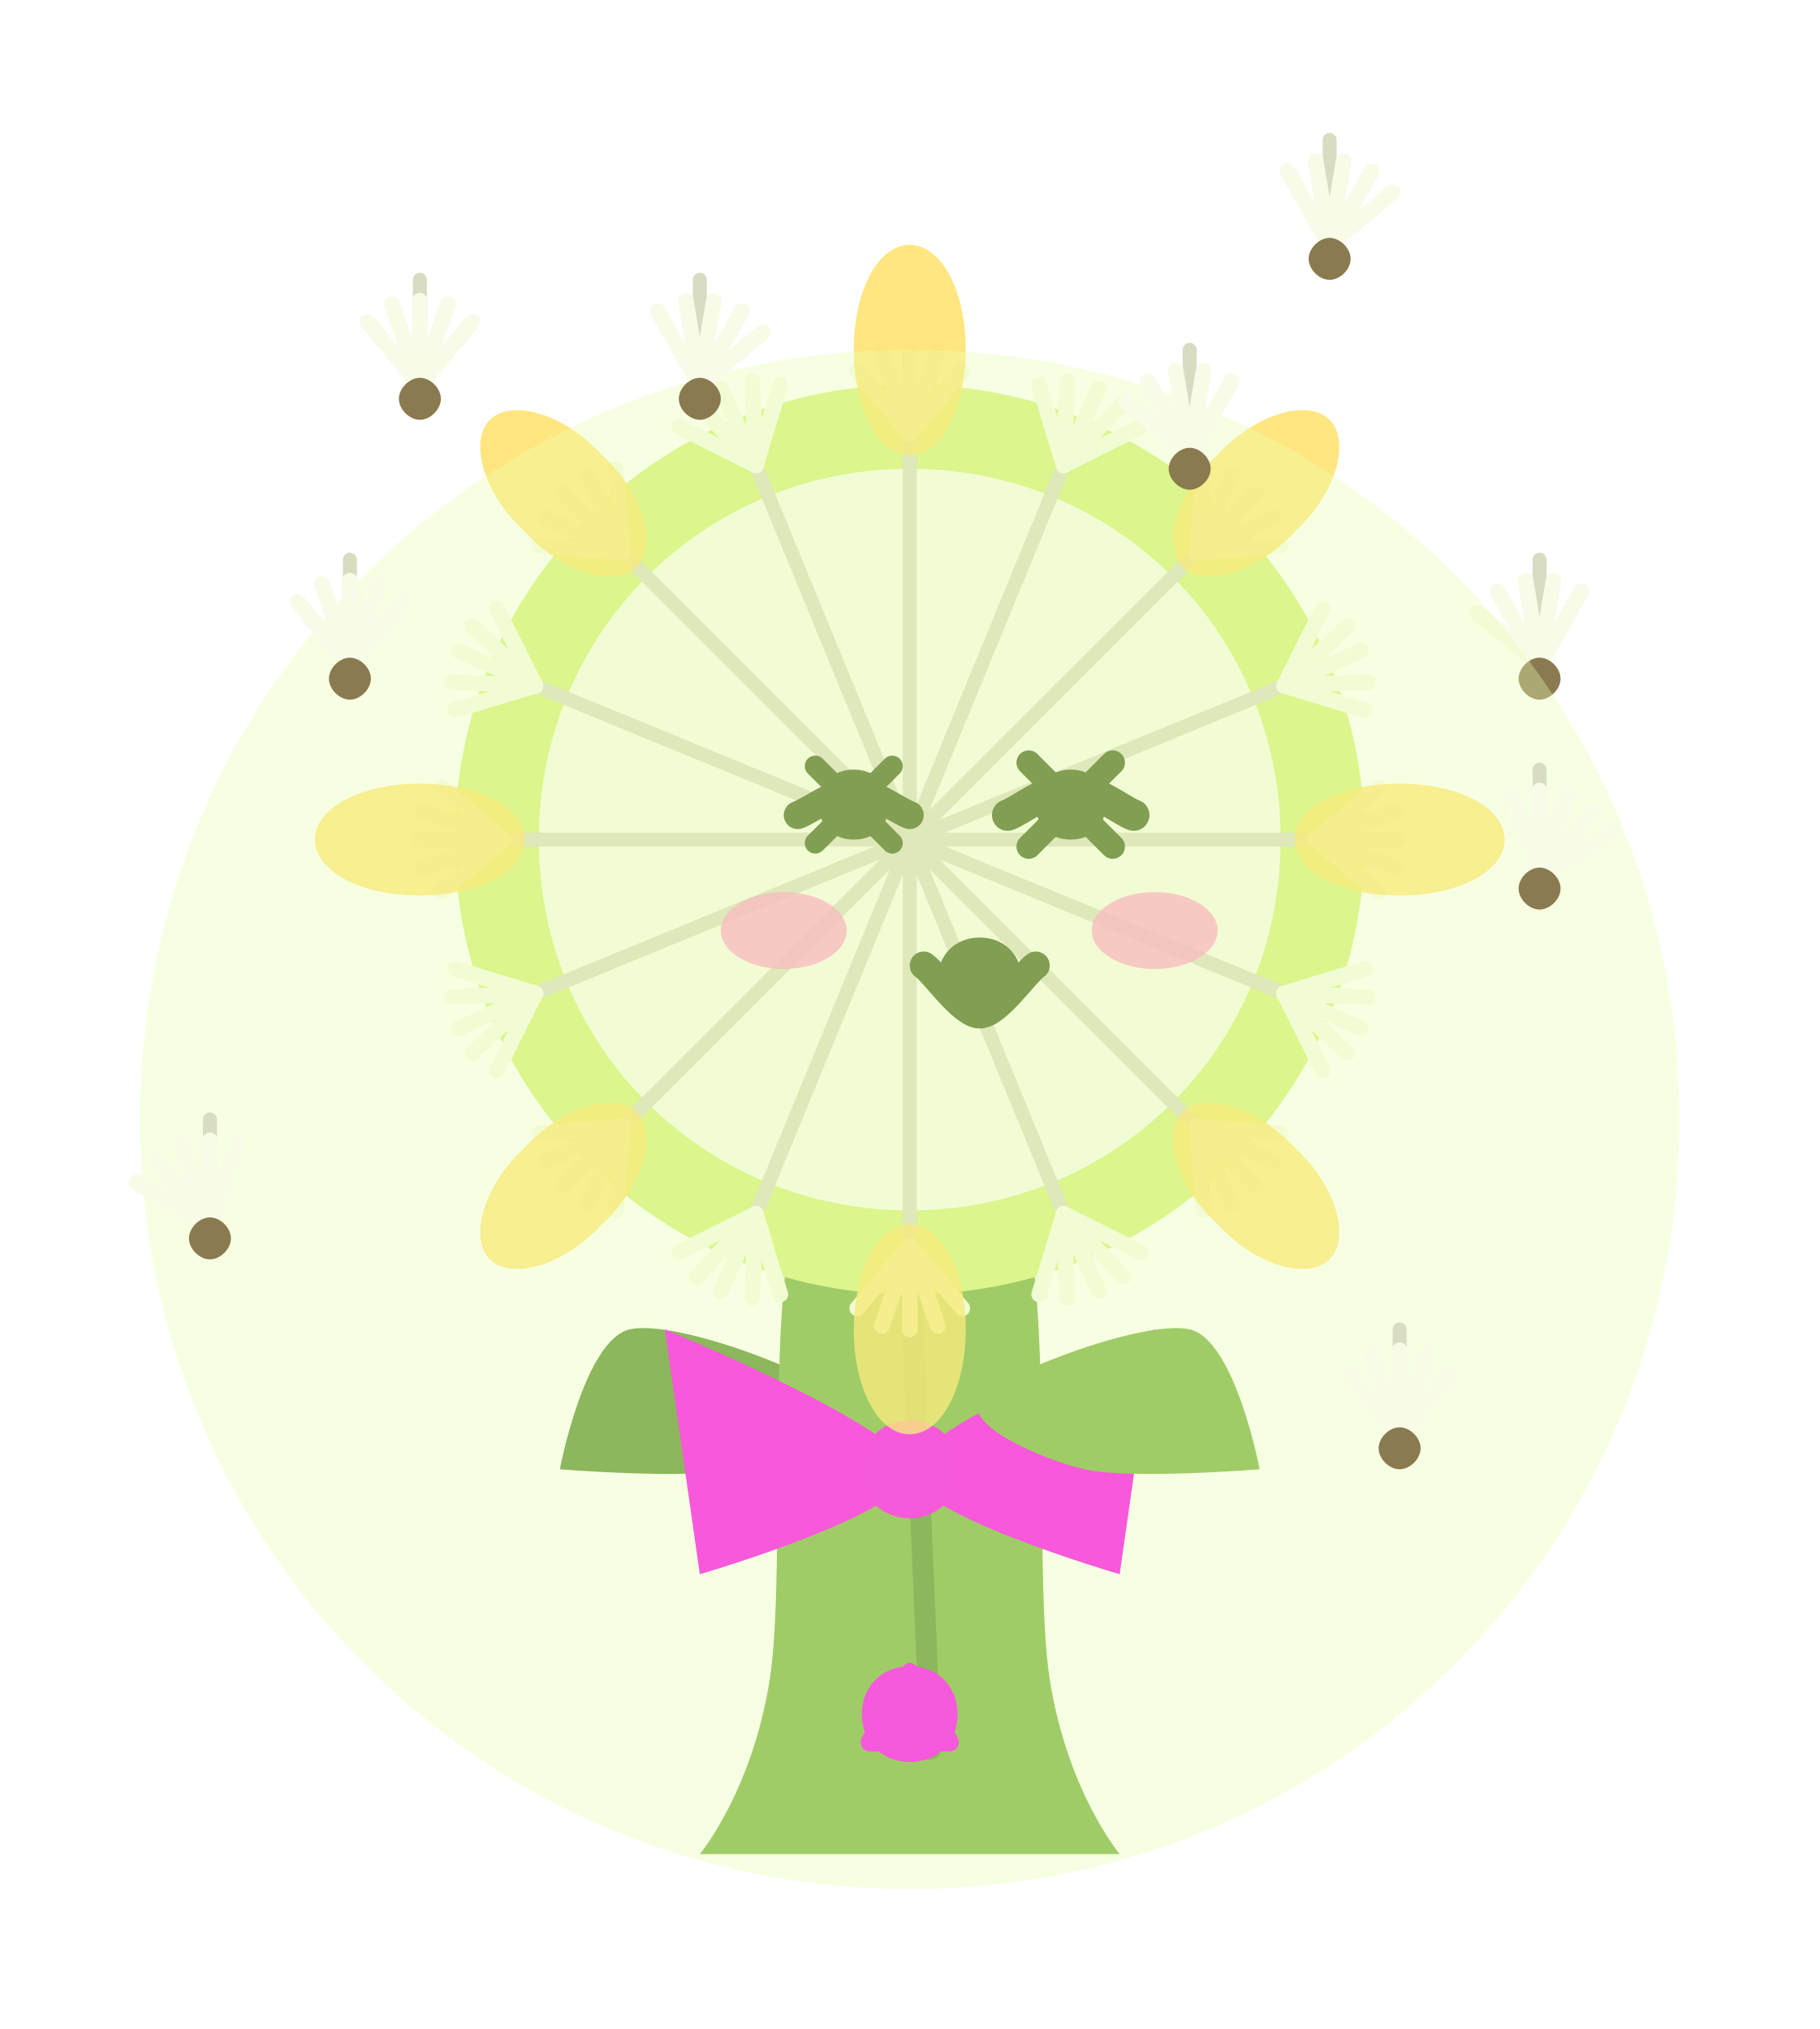
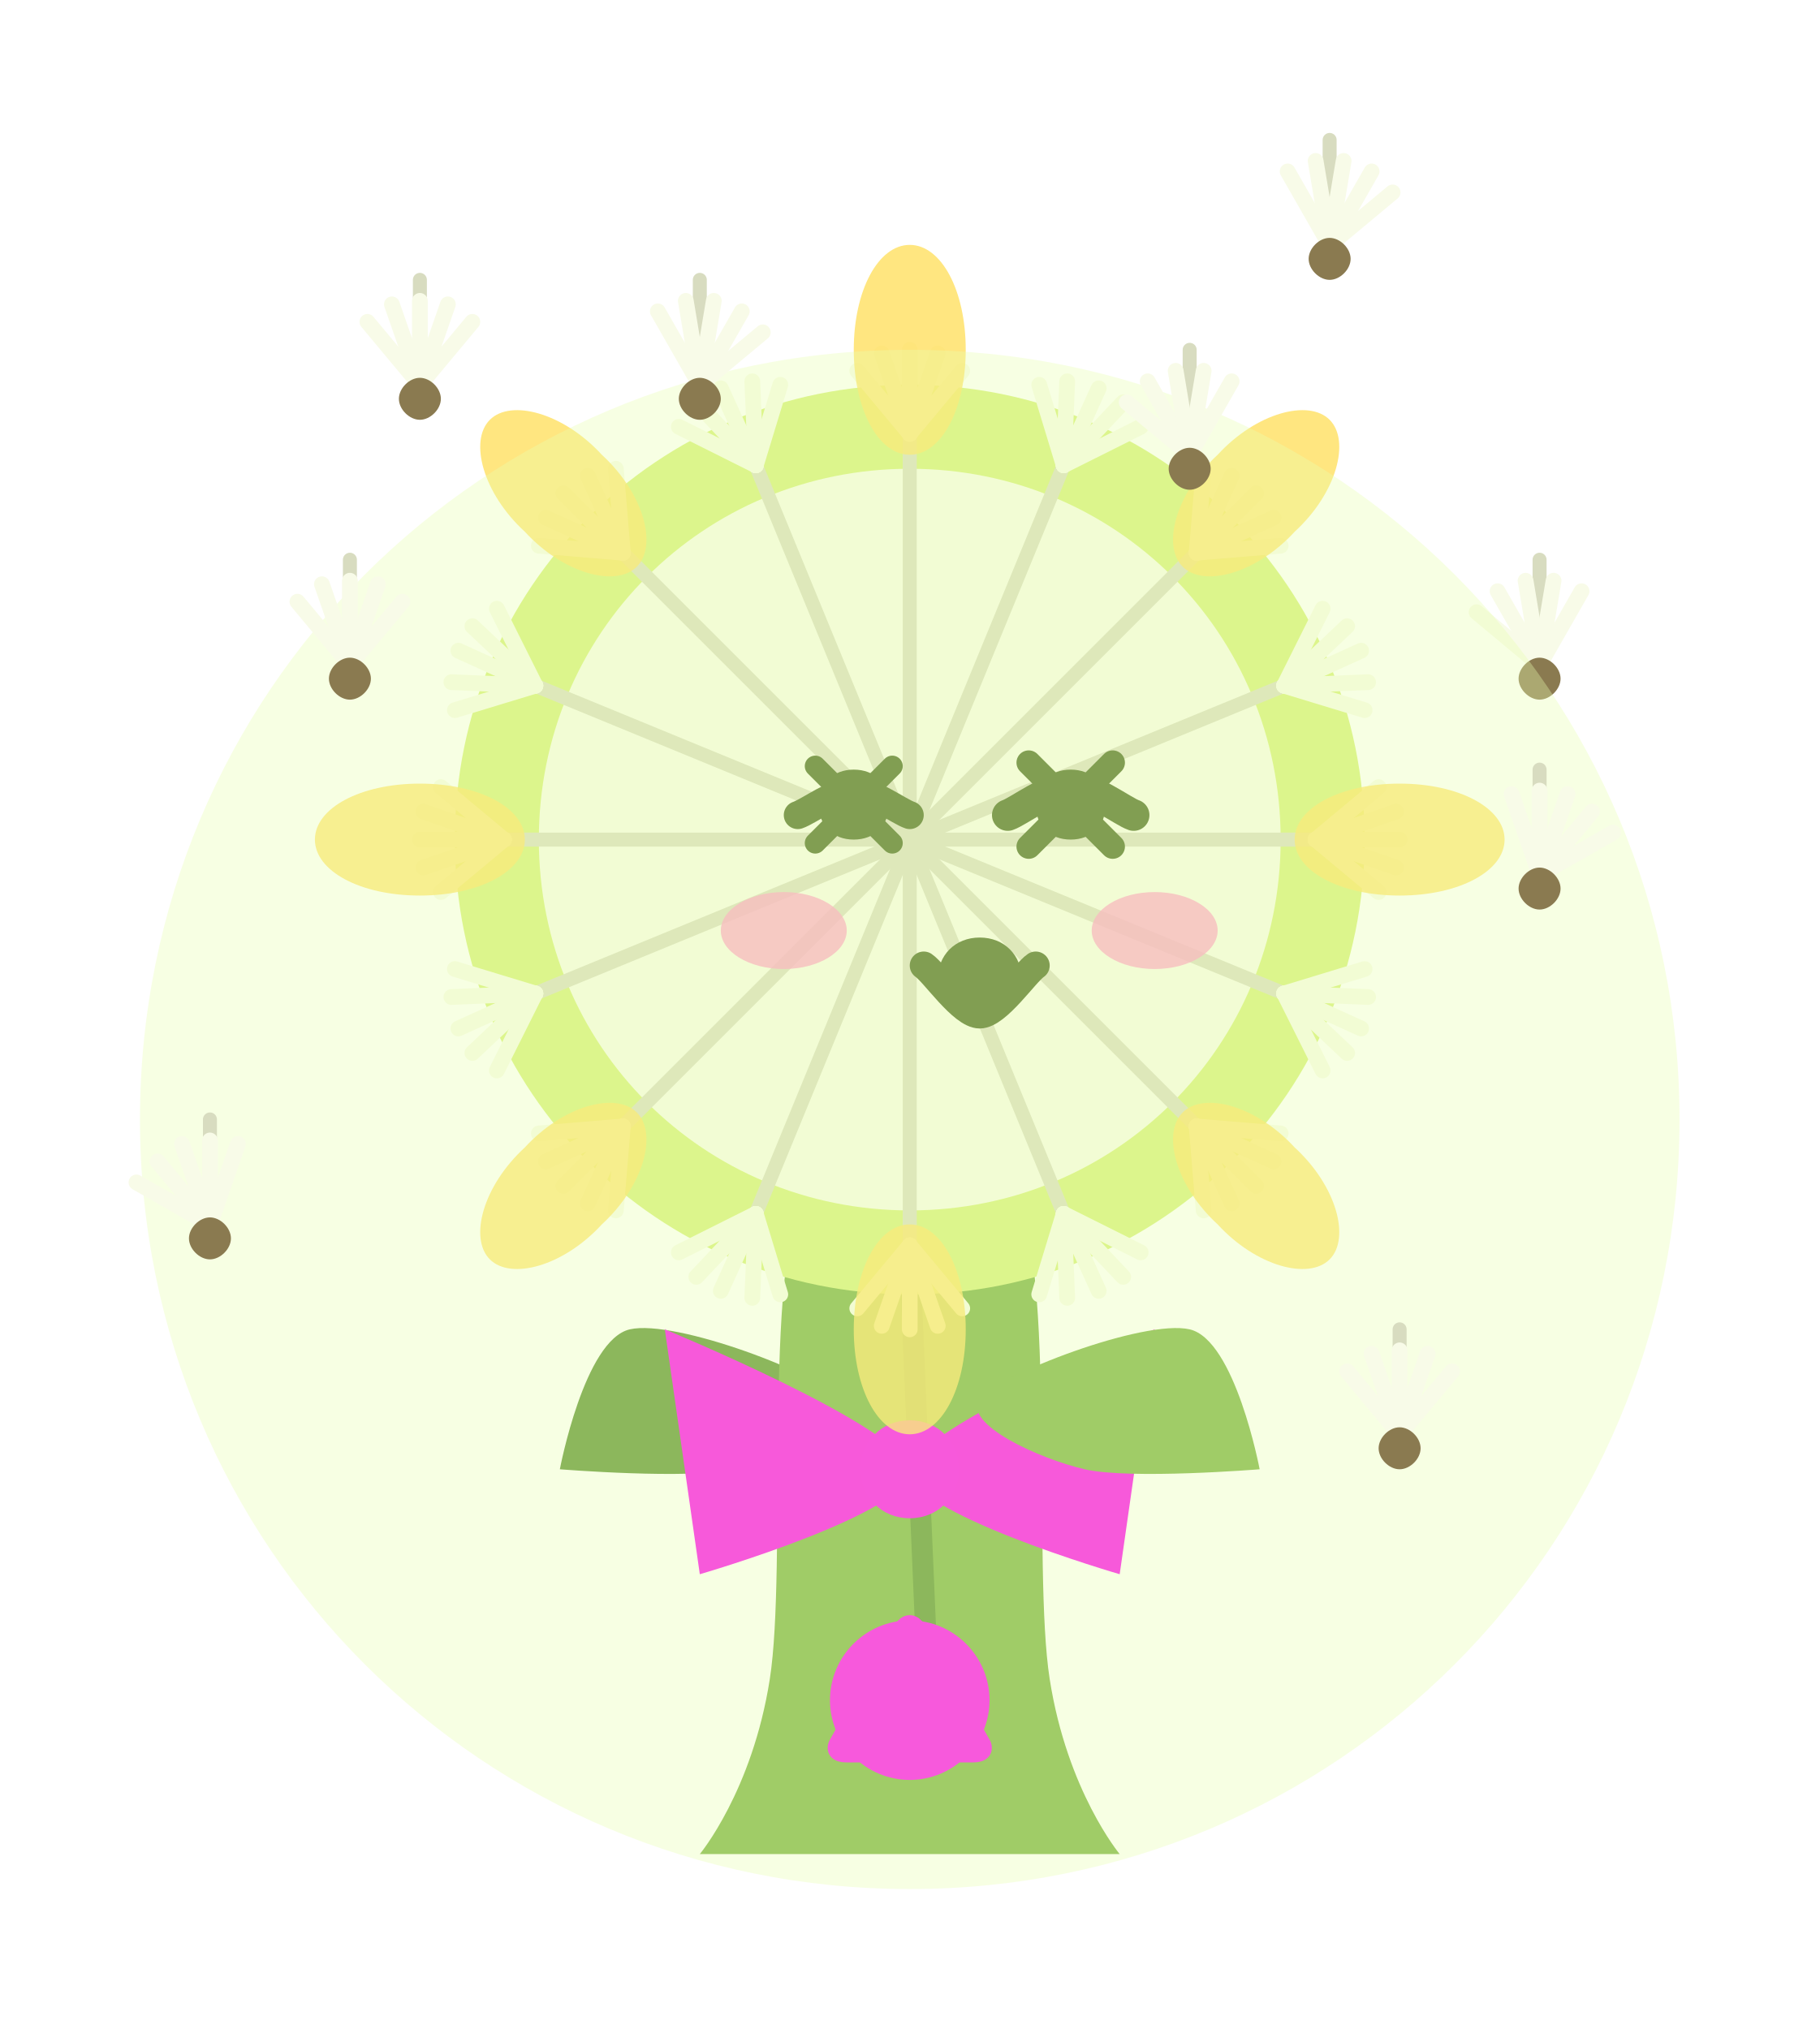
<svg xmlns="http://www.w3.org/2000/svg" viewBox="-26 -56 52 58" width="156" height="174" data-character="heal-spirit" data-mu="50" data-rig="hover">
  <defs />
  <g data-part="armB" data-bone="armB" data-z="8" data-zb="36" data-state="idle,walk,attack,hit,spawn,stun,sleep,charge,ability,spawnUnit,whole" data-bb="-10.8 -19.1 10.1 6.3">
    <path d="M-5 -14C-6.3 -13.7 -10 -14 -10 -14C-10 -14 -9.3 -17.7 -8 -18C-6.7 -18.3 -2.5 -16.7 -2 -16C-1.5 -15.3 -3.7 -14.3 -5 -14Z" fill="#5a9030" data-mat="cloth" data-bb="-10 -18.3 8.5 4.7" data-hi="0.3" />
  </g>
  <g data-part="stem" data-bone="body" data-z="16" data-zb="16" data-state="idle,walk,attack,hit,spawn,stun,sleep,charge,ability,spawnUnit,whole" data-bb="-6.8 -25.1 13.6 22.9">
    <path d="M-3 -22C-1.8 -24.3 1.8 -24.3 3 -22C4.2 -19.7 3.5 -11.2 4 -8C4.5 -4.8 6 -3 6 -3L-6 -3C-6 -3 -4.5 -4.8 -4 -8C-3.5 -11.2 -4.2 -19.7 -3 -22Z" fill="#7ab040" data-mat="cloth" data-bb="-6 -24.3 12 21.3" data-hi="0.4" />
    <g data-lod="1">
      <path d="M0 -20L0.6 -6" fill="none" stroke="#5a9030" stroke-width="0.6" stroke-linecap="round" stroke-linejoin="round" data-lod="1" />
    </g>
  </g>
  <g data-part="bow" data-bone="body" data-z="17" data-zb="17" data-team="1" data-state="idle,walk,attack,hit,spawn,stun,sleep,charge,ability,spawnUnit,whole" data-bb="-7.2 -18.2 14.4 7.4">
    <path d="M-6 -11L-7 -18C-7 -18 -0.2 -15.2 0 -14C0.2 -12.8 -6 -11 -6 -11Z" fill="#ff00f1" data-mat="cloth" data-bb="-7 -18 7.2 7" data-line="#ff00f4" data-lw="0.4" />
    <path d="M0 -14C0.2 -15.2 7 -18 7 -18L6 -11C6 -11 -0.2 -12.8 0 -14Z" fill="#ff00f1" data-mat="cloth" data-bb="-0.2 -18 7.2 7" data-line="#ff00f4" data-lw="0.4" />
    <path d="M1.4 -14C1.4 -13.2 0.8 -12.6 0 -12.6C-0.8 -12.6 -1.4 -13.2 -1.4 -14C-1.4 -14.8 -0.8 -15.4 0 -15.4C0.8 -15.4 1.4 -14.8 1.4 -14Z" fill="#ff00f3" data-mat="cloth" data-bb="-1.4 -15.4 2.8 2.8" data-line="#ff00f4" data-lw="0.3" />
  </g>
-   <g data-part="emblem.blue" data-bone="body" data-z="17.5" data-zb="17.5" data-lod="0" data-team="1" data-team-only="blue" data-state="idle,walk,attack,hit,spawn,stun,sleep,charge,ability,spawnUnit,whole" data-bb="-1.4 -8.4 2.7 2.7">
-     <path d="M1.2 -7C1.2 -6.3 0.7 -5.8 0 -5.8C-0.7 -5.8 -1.2 -6.3 -1.2 -7C-1.2 -7.7 -0.7 -8.2 0 -8.2C0.7 -8.2 1.2 -7.7 1.2 -7Z" fill="#ff00f5" stroke="#ff00f4" stroke-width="0.336" stroke-linejoin="round" />
-   </g>
-   <g data-part="emblem.red" data-bone="body" data-z="17.5" data-zb="17.5" data-lod="0" data-team="1" data-team-only="red" data-state="idle,walk,attack,hit,spawn,stun,sleep,charge,ability,spawnUnit,whole" data-bb="-1.5 -8.5 3 2.6">
-     <path d="M-0.1 -8.2Q0 -8.4 0.1 -8.2L1.2 -6.3Q1.3 -6.1 1.1 -6.1L-1.1 -6.1Q-1.3 -6.1 -1.2 -6.3Z" fill="#ff00f5" stroke="#ff00f4" stroke-width="0.336" stroke-linejoin="round" />
+   <g data-part="emblem.blue" data-bone="body" data-z="17.5" data-zb="17.5" data-lod="0" data-team="1" data-team-only="blue" data-state="idle,walk,attack,hit,spawn,stun,sleep,charge,ability,spawnUnit,whole" data-bb="-2.3 -9.7 4.6 4.6">
+     <path d="M2 -7.4C2 -6.3 1.1 -5.4 0 -5.4C-1.1 -5.4 -2 -6.3 -2 -7.4C-2 -8.5 -1.1 -9.4 0 -9.4C1.1 -9.4 2 -8.5 2 -7.4Z" fill="#ff00f5" stroke="#ff00f4" stroke-width="0.56" stroke-linejoin="round" />
+   </g>
+   <g data-part="emblem.red" data-bone="body" data-z="17.5" data-zb="17.5" data-lod="0" data-team="1" data-team-only="red" data-state="idle,walk,attack,hit,spawn,stun,sleep,charge,ability,spawnUnit,whole" data-bb="-2.5 -10 4.9 4.4">
+     <path d="M-0.2 -9.4Q0 -9.7 0.2 -9.4L2 -6.2Q2.2 -5.9 1.8 -5.9L-1.8 -5.9Q-2.2 -5.9 -2 -6.2Z" fill="#ff00f5" stroke="#ff00f4" stroke-width="0.56" stroke-linejoin="round" />
  </g>
  <g data-part="armF" data-bone="armF" data-z="28" data-zb="6" data-state="idle,walk,attack,hit,spawn,stun,sleep,charge,ability,spawnUnit,whole" data-bb="0.7 -19.1 10.1 6.3">
    <path d="M2 -16C2.5 -16.7 6.7 -18.3 8 -18C9.3 -17.7 10 -14 10 -14C10 -14 6.3 -13.7 5 -14C3.7 -14.3 1.5 -15.3 2 -16Z" fill="#7ab040" data-mat="cloth" data-bb="1.5 -18.3 8.5 4.7" data-hi="0.3" />
  </g>
  <g data-part="puff" data-bone="head" data-z="30" data-zb="30" data-sig="1" data-state="idle,walk,attack,hit,spawn,stun,sleep,charge,ability,spawnUnit,whole" data-bb="-14.2 -46.2 28.5 28.5">
    <path d="M13 -32C13 -24.8 7.2 -19 0 -19C-7.2 -19 -13 -24.8 -13 -32C-13 -39.2 -7.2 -45 0 -45C7.2 -45 13 -39.2 13 -32Z" fill="#d6f07a" data-mat="fur" data-bb="-13 -45 26 26" data-hi="0.5" />
    <path d="M10.6 -32C10.6 -26.1 5.9 -21.4 0 -21.4C-5.9 -21.4 -10.6 -26.1 -10.6 -32C-10.6 -37.9 -5.9 -42.6 0 -42.6C5.9 -42.6 10.6 -37.9 10.6 -32Z" fill="#f8fbe8" data-mat="fur" data-bb="-10.6 -42.6 21.2 21.2" data-hi="0.4" />
    <g data-lod="1">
      <path d="M0 -32L11.6 -32" fill="none" stroke="#d8dcc0" stroke-width="0.4" stroke-linecap="round" stroke-linejoin="round" />
      <path d="M11.6 -32L13.4 -33.5" fill="none" stroke="#f8fbe8" stroke-width="0.45" stroke-linecap="round" stroke-linejoin="round" />
      <path d="M11.6 -32L13.9 -32.8" fill="none" stroke="#f8fbe8" stroke-width="0.45" stroke-linecap="round" stroke-linejoin="round" />
      <path d="M11.6 -32L14 -32" fill="none" stroke="#f8fbe8" stroke-width="0.45" stroke-linecap="round" stroke-linejoin="round" />
      <path d="M11.6 -32L13.9 -31.2" fill="none" stroke="#f8fbe8" stroke-width="0.45" stroke-linecap="round" stroke-linejoin="round" />
      <path d="M11.6 -32L13.4 -30.5" fill="none" stroke="#f8fbe8" stroke-width="0.45" stroke-linecap="round" stroke-linejoin="round" />
      <path d="M0 -32L10.7 -27.6" fill="none" stroke="#d8dcc0" stroke-width="0.4" stroke-linecap="round" stroke-linejoin="round" />
      <path d="M10.7 -27.6L13 -28.3" fill="none" stroke="#f8fbe8" stroke-width="0.45" stroke-linecap="round" stroke-linejoin="round" />
      <path d="M10.7 -27.6L13.1 -27.5" fill="none" stroke="#f8fbe8" stroke-width="0.45" stroke-linecap="round" stroke-linejoin="round" />
      <path d="M10.7 -27.6L12.9 -26.6" fill="none" stroke="#f8fbe8" stroke-width="0.45" stroke-linecap="round" stroke-linejoin="round" />
      <path d="M10.7 -27.6L12.5 -25.9" fill="none" stroke="#f8fbe8" stroke-width="0.45" stroke-linecap="round" stroke-linejoin="round" />
      <path d="M10.7 -27.6L11.8 -25.4" fill="none" stroke="#f8fbe8" stroke-width="0.45" stroke-linecap="round" stroke-linejoin="round" />
      <path d="M0 -32L8.2 -23.8" fill="none" stroke="#d8dcc0" stroke-width="0.4" stroke-linecap="round" stroke-linejoin="round" />
      <path d="M8.2 -23.8L10.6 -23.6" fill="none" stroke="#f8fbe8" stroke-width="0.45" stroke-linecap="round" stroke-linejoin="round" />
      <path d="M8.2 -23.8L10.4 -22.8" fill="none" stroke="#f8fbe8" stroke-width="0.45" stroke-linecap="round" stroke-linejoin="round" />
      <path d="M8.2 -23.8L9.9 -22.1" fill="none" stroke="#f8fbe8" stroke-width="0.45" stroke-linecap="round" stroke-linejoin="round" />
      <path d="M8.2 -23.8L9.2 -21.6" fill="none" stroke="#f8fbe8" stroke-width="0.45" stroke-linecap="round" stroke-linejoin="round" />
      <path d="M8.2 -23.8L8.4 -21.4" fill="none" stroke="#f8fbe8" stroke-width="0.45" stroke-linecap="round" stroke-linejoin="round" />
      <path d="M0 -32L4.4 -21.3" fill="none" stroke="#d8dcc0" stroke-width="0.4" stroke-linecap="round" stroke-linejoin="round" />
      <path d="M4.4 -21.3L6.6 -20.2" fill="none" stroke="#f8fbe8" stroke-width="0.45" stroke-linecap="round" stroke-linejoin="round" />
      <path d="M4.4 -21.3L6.1 -19.5" fill="none" stroke="#f8fbe8" stroke-width="0.45" stroke-linecap="round" stroke-linejoin="round" />
      <path d="M4.4 -21.3L5.4 -19.1" fill="none" stroke="#f8fbe8" stroke-width="0.45" stroke-linecap="round" stroke-linejoin="round" />
      <path d="M4.4 -21.3L4.5 -18.9" fill="none" stroke="#f8fbe8" stroke-width="0.45" stroke-linecap="round" stroke-linejoin="round" />
      <path d="M4.4 -21.3L3.7 -19" fill="none" stroke="#f8fbe8" stroke-width="0.45" stroke-linecap="round" stroke-linejoin="round" />
      <path d="M0 -32L0 -20.4" fill="none" stroke="#d8dcc0" stroke-width="0.4" stroke-linecap="round" stroke-linejoin="round" />
      <path d="M0 -20.4L1.5 -18.6" fill="none" stroke="#f8fbe8" stroke-width="0.45" stroke-linecap="round" stroke-linejoin="round" />
      <path d="M0 -20.4L0.8 -18.1" fill="none" stroke="#f8fbe8" stroke-width="0.45" stroke-linecap="round" stroke-linejoin="round" />
      <path d="M0 -20.4L0 -18" fill="none" stroke="#f8fbe8" stroke-width="0.45" stroke-linecap="round" stroke-linejoin="round" />
      <path d="M0 -20.4L-0.8 -18.1" fill="none" stroke="#f8fbe8" stroke-width="0.45" stroke-linecap="round" stroke-linejoin="round" />
      <path d="M0 -20.4L-1.5 -18.6" fill="none" stroke="#f8fbe8" stroke-width="0.45" stroke-linecap="round" stroke-linejoin="round" />
      <path d="M0 -32L-4.4 -21.3" fill="none" stroke="#d8dcc0" stroke-width="0.4" stroke-linecap="round" stroke-linejoin="round" />
      <path d="M-4.4 -21.3L-3.7 -19" fill="none" stroke="#f8fbe8" stroke-width="0.45" stroke-linecap="round" stroke-linejoin="round" />
      <path d="M-4.4 -21.3L-4.5 -18.9" fill="none" stroke="#f8fbe8" stroke-width="0.45" stroke-linecap="round" stroke-linejoin="round" />
      <path d="M-4.4 -21.3L-5.4 -19.1" fill="none" stroke="#f8fbe8" stroke-width="0.45" stroke-linecap="round" stroke-linejoin="round" />
      <path d="M-4.4 -21.3L-6.1 -19.5" fill="none" stroke="#f8fbe8" stroke-width="0.45" stroke-linecap="round" stroke-linejoin="round" />
      <path d="M-4.4 -21.3L-6.6 -20.2" fill="none" stroke="#f8fbe8" stroke-width="0.45" stroke-linecap="round" stroke-linejoin="round" />
      <path d="M0 -32L-8.2 -23.8" fill="none" stroke="#d8dcc0" stroke-width="0.4" stroke-linecap="round" stroke-linejoin="round" />
      <path d="M-8.2 -23.8L-8.4 -21.4" fill="none" stroke="#f8fbe8" stroke-width="0.45" stroke-linecap="round" stroke-linejoin="round" />
      <path d="M-8.2 -23.8L-9.2 -21.6" fill="none" stroke="#f8fbe8" stroke-width="0.45" stroke-linecap="round" stroke-linejoin="round" />
      <path d="M-8.2 -23.8L-9.9 -22.1" fill="none" stroke="#f8fbe8" stroke-width="0.45" stroke-linecap="round" stroke-linejoin="round" />
      <path d="M-8.2 -23.8L-10.4 -22.8" fill="none" stroke="#f8fbe8" stroke-width="0.45" stroke-linecap="round" stroke-linejoin="round" />
      <path d="M-8.2 -23.8L-10.6 -23.6" fill="none" stroke="#f8fbe8" stroke-width="0.45" stroke-linecap="round" stroke-linejoin="round" />
      <path d="M0 -32L-10.7 -27.6" fill="none" stroke="#d8dcc0" stroke-width="0.4" stroke-linecap="round" stroke-linejoin="round" />
      <path d="M-10.7 -27.6L-11.8 -25.4" fill="none" stroke="#f8fbe8" stroke-width="0.45" stroke-linecap="round" stroke-linejoin="round" />
      <path d="M-10.7 -27.6L-12.5 -25.9" fill="none" stroke="#f8fbe8" stroke-width="0.45" stroke-linecap="round" stroke-linejoin="round" />
      <path d="M-10.7 -27.6L-12.9 -26.6" fill="none" stroke="#f8fbe8" stroke-width="0.45" stroke-linecap="round" stroke-linejoin="round" />
      <path d="M-10.7 -27.6L-13.1 -27.5" fill="none" stroke="#f8fbe8" stroke-width="0.45" stroke-linecap="round" stroke-linejoin="round" />
      <path d="M-10.7 -27.6L-13 -28.3" fill="none" stroke="#f8fbe8" stroke-width="0.45" stroke-linecap="round" stroke-linejoin="round" />
      <path d="M0 -32L-11.6 -32" fill="none" stroke="#d8dcc0" stroke-width="0.4" stroke-linecap="round" stroke-linejoin="round" />
      <path d="M-11.6 -32L-13.4 -30.5" fill="none" stroke="#f8fbe8" stroke-width="0.45" stroke-linecap="round" stroke-linejoin="round" />
      <path d="M-11.6 -32L-13.9 -31.2" fill="none" stroke="#f8fbe8" stroke-width="0.45" stroke-linecap="round" stroke-linejoin="round" />
      <path d="M-11.6 -32L-14 -32" fill="none" stroke="#f8fbe8" stroke-width="0.45" stroke-linecap="round" stroke-linejoin="round" />
      <path d="M-11.6 -32L-13.9 -32.8" fill="none" stroke="#f8fbe8" stroke-width="0.45" stroke-linecap="round" stroke-linejoin="round" />
      <path d="M-11.6 -32L-13.4 -33.5" fill="none" stroke="#f8fbe8" stroke-width="0.45" stroke-linecap="round" stroke-linejoin="round" />
      <path d="M0 -32L-10.7 -36.4" fill="none" stroke="#d8dcc0" stroke-width="0.4" stroke-linecap="round" stroke-linejoin="round" />
      <path d="M-10.7 -36.4L-13 -35.7" fill="none" stroke="#f8fbe8" stroke-width="0.45" stroke-linecap="round" stroke-linejoin="round" />
      <path d="M-10.7 -36.4L-13.1 -36.5" fill="none" stroke="#f8fbe8" stroke-width="0.45" stroke-linecap="round" stroke-linejoin="round" />
      <path d="M-10.7 -36.4L-12.9 -37.4" fill="none" stroke="#f8fbe8" stroke-width="0.45" stroke-linecap="round" stroke-linejoin="round" />
      <path d="M-10.7 -36.4L-12.5 -38.1" fill="none" stroke="#f8fbe8" stroke-width="0.45" stroke-linecap="round" stroke-linejoin="round" />
      <path d="M-10.7 -36.4L-11.8 -38.6" fill="none" stroke="#f8fbe8" stroke-width="0.45" stroke-linecap="round" stroke-linejoin="round" />
      <path d="M0 -32L-8.2 -40.2" fill="none" stroke="#d8dcc0" stroke-width="0.4" stroke-linecap="round" stroke-linejoin="round" />
      <path d="M-8.2 -40.2L-10.6 -40.4" fill="none" stroke="#f8fbe8" stroke-width="0.45" stroke-linecap="round" stroke-linejoin="round" />
      <path d="M-8.2 -40.2L-10.4 -41.2" fill="none" stroke="#f8fbe8" stroke-width="0.45" stroke-linecap="round" stroke-linejoin="round" />
      <path d="M-8.2 -40.2L-9.9 -41.9" fill="none" stroke="#f8fbe8" stroke-width="0.45" stroke-linecap="round" stroke-linejoin="round" />
      <path d="M-8.2 -40.2L-9.2 -42.4" fill="none" stroke="#f8fbe8" stroke-width="0.45" stroke-linecap="round" stroke-linejoin="round" />
      <path d="M-8.2 -40.2L-8.4 -42.6" fill="none" stroke="#f8fbe8" stroke-width="0.45" stroke-linecap="round" stroke-linejoin="round" />
      <path d="M0 -32L-4.4 -42.7" fill="none" stroke="#d8dcc0" stroke-width="0.4" stroke-linecap="round" stroke-linejoin="round" />
      <path d="M-4.4 -42.7L-6.6 -43.8" fill="none" stroke="#f8fbe8" stroke-width="0.45" stroke-linecap="round" stroke-linejoin="round" />
      <path d="M-4.4 -42.7L-6.1 -44.5" fill="none" stroke="#f8fbe8" stroke-width="0.45" stroke-linecap="round" stroke-linejoin="round" />
      <path d="M-4.4 -42.7L-5.4 -44.9" fill="none" stroke="#f8fbe8" stroke-width="0.45" stroke-linecap="round" stroke-linejoin="round" />
      <path d="M-4.4 -42.7L-4.5 -45.1" fill="none" stroke="#f8fbe8" stroke-width="0.45" stroke-linecap="round" stroke-linejoin="round" />
      <path d="M-4.4 -42.7L-3.7 -45" fill="none" stroke="#f8fbe8" stroke-width="0.45" stroke-linecap="round" stroke-linejoin="round" />
      <path d="M0 -32L0 -43.6" fill="none" stroke="#d8dcc0" stroke-width="0.4" stroke-linecap="round" stroke-linejoin="round" />
      <path d="M0 -43.6L-1.5 -45.4" fill="none" stroke="#f8fbe8" stroke-width="0.45" stroke-linecap="round" stroke-linejoin="round" />
      <path d="M0 -43.6L-0.8 -45.9" fill="none" stroke="#f8fbe8" stroke-width="0.45" stroke-linecap="round" stroke-linejoin="round" />
      <path d="M0 -43.6L0 -46" fill="none" stroke="#f8fbe8" stroke-width="0.45" stroke-linecap="round" stroke-linejoin="round" />
      <path d="M0 -43.6L0.8 -45.9" fill="none" stroke="#f8fbe8" stroke-width="0.45" stroke-linecap="round" stroke-linejoin="round" />
      <path d="M0 -43.6L1.5 -45.4" fill="none" stroke="#f8fbe8" stroke-width="0.45" stroke-linecap="round" stroke-linejoin="round" />
      <path d="M0 -32L4.4 -42.7" fill="none" stroke="#d8dcc0" stroke-width="0.4" stroke-linecap="round" stroke-linejoin="round" />
      <path d="M4.4 -42.7L3.7 -45" fill="none" stroke="#f8fbe8" stroke-width="0.45" stroke-linecap="round" stroke-linejoin="round" />
      <path d="M4.4 -42.7L4.5 -45.1" fill="none" stroke="#f8fbe8" stroke-width="0.45" stroke-linecap="round" stroke-linejoin="round" />
      <path d="M4.4 -42.7L5.4 -44.9" fill="none" stroke="#f8fbe8" stroke-width="0.45" stroke-linecap="round" stroke-linejoin="round" />
      <path d="M4.4 -42.7L6.1 -44.5" fill="none" stroke="#f8fbe8" stroke-width="0.45" stroke-linecap="round" stroke-linejoin="round" />
      <path d="M4.4 -42.7L6.6 -43.8" fill="none" stroke="#f8fbe8" stroke-width="0.45" stroke-linecap="round" stroke-linejoin="round" />
      <path d="M0 -32L8.2 -40.2" fill="none" stroke="#d8dcc0" stroke-width="0.4" stroke-linecap="round" stroke-linejoin="round" />
      <path d="M8.2 -40.2L8.4 -42.6" fill="none" stroke="#f8fbe8" stroke-width="0.45" stroke-linecap="round" stroke-linejoin="round" />
      <path d="M8.2 -40.2L9.2 -42.4" fill="none" stroke="#f8fbe8" stroke-width="0.45" stroke-linecap="round" stroke-linejoin="round" />
      <path d="M8.2 -40.2L9.9 -41.9" fill="none" stroke="#f8fbe8" stroke-width="0.45" stroke-linecap="round" stroke-linejoin="round" />
      <path d="M8.2 -40.2L10.4 -41.2" fill="none" stroke="#f8fbe8" stroke-width="0.45" stroke-linecap="round" stroke-linejoin="round" />
      <path d="M8.2 -40.2L10.6 -40.4" fill="none" stroke="#f8fbe8" stroke-width="0.45" stroke-linecap="round" stroke-linejoin="round" />
      <path d="M0 -32L10.7 -36.4" fill="none" stroke="#d8dcc0" stroke-width="0.4" stroke-linecap="round" stroke-linejoin="round" />
      <path d="M10.7 -36.4L11.8 -38.6" fill="none" stroke="#f8fbe8" stroke-width="0.45" stroke-linecap="round" stroke-linejoin="round" />
      <path d="M10.7 -36.4L12.5 -38.1" fill="none" stroke="#f8fbe8" stroke-width="0.45" stroke-linecap="round" stroke-linejoin="round" />
      <path d="M10.7 -36.4L12.9 -37.4" fill="none" stroke="#f8fbe8" stroke-width="0.45" stroke-linecap="round" stroke-linejoin="round" />
      <path d="M10.7 -36.4L13.1 -36.5" fill="none" stroke="#f8fbe8" stroke-width="0.45" stroke-linecap="round" stroke-linejoin="round" />
      <path d="M10.7 -36.4L13 -35.7" fill="none" stroke="#f8fbe8" stroke-width="0.45" stroke-linecap="round" stroke-linejoin="round" />
    </g>
  </g>
  <g data-part="face.idle" data-bone="head" data-z="31" data-view="front" data-expr="idle,sleep,attack,ability" data-state="idle,walk,attack,hit,spawn,stun,sleep,charge,ability,spawnUnit,whole" data-bb="-5.4 -33.9 14.2 7.3">
    <path d="M2.8 -32.7C3.1 -32.8 4 -33.5 4.6 -33.5C5.2 -33.5 6.1 -32.8 6.4 -32.7" fill="none" stroke="#4a6a20" stroke-width="0.9" stroke-linecap="round" stroke-linejoin="round" />
    <path d="M-3.2 -32.7C-2.9 -32.8 -2.1 -33.4 -1.6 -33.4C-1.1 -33.4 -0.3 -32.8 0 -32.7" fill="none" stroke="#4a6a20" stroke-width="0.8" stroke-linecap="round" stroke-linejoin="round" />
    <path d="M8.8 -29.4C8.8 -28.8 8 -28.3 7 -28.3C6 -28.3 5.2 -28.8 5.2 -29.4C5.2 -30 6 -30.5 7 -30.5C8 -30.5 8.8 -30 8.8 -29.4Z" fill="#ff9ac8" opacity="0.8" />
    <path d="M-1.8 -29.4C-1.8 -28.8 -2.6 -28.3 -3.6 -28.3C-4.6 -28.3 -5.4 -28.8 -5.4 -29.4C-5.4 -30 -4.6 -30.5 -3.6 -30.5C-2.6 -30.5 -1.8 -30 -1.8 -29.4Z" fill="#ff9ac8" opacity="0.8" />
    <path d="M0.4 -28.4C0.7 -28.2 1.5 -27 2 -27C2.5 -27 3.3 -28.2 3.6 -28.4" fill="none" stroke="#4a6a20" stroke-width="0.8" stroke-linecap="round" stroke-linejoin="round" />
  </g>
  <g data-part="face.hurt" data-bone="head" data-z="31" data-view="front" data-expr="hurt,stun" data-state="idle,walk,attack,hit,spawn,stun,sleep,charge,ability,spawnUnit,whole" data-bb="-2.6 -34 8.2 7.2">
    <path d="M5.6 -33C5.6 -32.4 5.2 -32 4.6 -32C4 -32 3.6 -32.4 3.6 -33C3.6 -33.6 4 -34 4.6 -34C5.2 -34 5.6 -33.6 5.6 -33Z" fill="#4a6a20" />
    <path d="M-0.6 -33C-0.6 -32.4 -1 -32 -1.6 -32C-2.2 -32 -2.6 -32.4 -2.6 -33C-2.6 -33.6 -2.2 -34 -1.6 -34C-1 -34 -0.6 -33.6 -0.6 -33Z" fill="#4a6a20" />
    <path d="M3.2 -28C3.2 -27.3 2.7 -26.8 2 -26.8C1.3 -26.8 0.8 -27.3 0.8 -28C0.8 -28.7 1.3 -29.2 2 -29.2C2.7 -29.2 3.2 -28.7 3.2 -28Z" fill="#4a6a20" />
  </g>
  <g data-part="face.death" data-bone="head" data-z="31" data-view="front" data-expr="death" data-state="idle,walk,attack,hit,spawn,stun,sleep,charge,ability,spawnUnit,whole" data-bb="-3 -34.6 9.1 3.1">
    <path d="M3.4 -34.2L5.8 -31.8" fill="none" stroke="#4a6a20" stroke-width="0.7" stroke-linecap="round" stroke-linejoin="round" />
    <path d="M5.8 -34.2L3.4 -31.8" fill="none" stroke="#4a6a20" stroke-width="0.7" stroke-linecap="round" stroke-linejoin="round" />
    <path d="M-2.7 -34.1L-0.5 -31.9" fill="none" stroke="#4a6a20" stroke-width="0.6" stroke-linecap="round" stroke-linejoin="round" />
    <path d="M-0.5 -34.1L-2.7 -31.9" fill="none" stroke="#4a6a20" stroke-width="0.6" stroke-linecap="round" stroke-linejoin="round" />
  </g>
  <g data-part="bloom" data-bone="head" data-z="32" data-glow="1" data-state="bloom" data-bb="-17 -49 34 34">
    <path d="M17 -32C17 -31.1 15.7 -30.4 14 -30.4C12.3 -30.4 11 -31.1 11 -32C11 -32.9 12.3 -33.6 14 -33.6C15.7 -33.6 17 -32.9 17 -32Z" fill="#ffe060" opacity="0.8" />
    <path d="M12 -20C11.4 -19.4 9.9 -19.8 8.8 -21C7.6 -22.1 7.2 -23.6 7.8 -24.2C8.4 -24.8 9.9 -24.4 11 -23.2C12.2 -22.1 12.6 -20.6 12 -20Z" fill="#ffe060" opacity="0.8" />
    <path d="M0 -15C-0.9 -15 -1.6 -16.3 -1.6 -18C-1.6 -19.7 -0.9 -21 0 -21C0.9 -21 1.6 -19.7 1.6 -18C1.6 -16.3 0.9 -15 0 -15Z" fill="#ffe060" opacity="0.8" />
    <path d="M-12 -20C-12.6 -20.6 -12.2 -22.1 -11 -23.2C-9.9 -24.4 -8.4 -24.8 -7.8 -24.2C-7.2 -23.6 -7.6 -22.1 -8.8 -21C-9.9 -19.8 -11.4 -19.4 -12 -20Z" fill="#ffe060" opacity="0.8" />
    <path d="M-17 -32C-17 -32.9 -15.7 -33.6 -14 -33.6C-12.3 -33.6 -11 -32.9 -11 -32C-11 -31.1 -12.3 -30.4 -14 -30.4C-15.7 -30.4 -17 -31.1 -17 -32Z" fill="#ffe060" opacity="0.8" />
    <path d="M-12 -44C-11.4 -44.6 -9.9 -44.2 -8.8 -43C-7.6 -41.9 -7.2 -40.4 -7.8 -39.8C-8.4 -39.2 -9.9 -39.6 -11 -40.8C-12.2 -41.9 -12.6 -43.4 -12 -44Z" fill="#ffe060" opacity="0.8" />
    <path d="M0 -49C0.9 -49 1.6 -47.7 1.6 -46C1.6 -44.3 0.9 -43 0 -43C-0.9 -43 -1.6 -44.3 -1.6 -46C-1.6 -47.7 -0.9 -49 0 -49Z" fill="#ffe060" opacity="0.8" />
    <path d="M12 -44C12.6 -43.4 12.2 -41.9 11 -40.8C9.9 -39.6 8.4 -39.2 7.8 -39.8C7.2 -40.4 7.6 -41.9 8.8 -43C9.9 -44.2 11.4 -44.6 12 -44Z" fill="#ffe060" opacity="0.8" />
  </g>
  <g data-part="drift" data-bone="root" data-z="50" data-zb="50" data-lod="1" data-state="idle,walk,drift" data-bb="-15.8 -52.2 35.2 16.2">
    <path d="M-14 -48L-14 -45" fill="none" stroke="#d8dcc0" stroke-width="0.4" stroke-linecap="round" stroke-linejoin="round" />
    <path d="M-14 -45L-14 -45" fill="none" stroke="#d8dcc0" stroke-width="0.4" stroke-linecap="round" stroke-linejoin="round" />
    <path d="M-14 -45L-15.5 -46.8" fill="none" stroke="#f8fbe8" stroke-width="0.45" stroke-linecap="round" stroke-linejoin="round" />
    <path d="M-14 -45L-14.8 -47.3" fill="none" stroke="#f8fbe8" stroke-width="0.45" stroke-linecap="round" stroke-linejoin="round" />
    <path d="M-14 -45L-14 -47.4" fill="none" stroke="#f8fbe8" stroke-width="0.45" stroke-linecap="round" stroke-linejoin="round" />
    <path d="M-14 -45L-13.2 -47.3" fill="none" stroke="#f8fbe8" stroke-width="0.45" stroke-linecap="round" stroke-linejoin="round" />
    <path d="M-14 -45L-12.5 -46.8" fill="none" stroke="#f8fbe8" stroke-width="0.45" stroke-linecap="round" stroke-linejoin="round" />
    <path d="M-13.4 -44.6C-13.4 -44.3 -13.7 -44 -14 -44C-14.3 -44 -14.6 -44.3 -14.6 -44.6C-14.6 -44.9 -14.3 -45.2 -14 -45.2C-13.7 -45.2 -13.4 -44.9 -13.4 -44.6Z" fill="#8a7a50" />
    <path d="M12 -52L12 -49" fill="none" stroke="#d8dcc0" stroke-width="0.4" stroke-linecap="round" stroke-linejoin="round" />
    <path d="M12 -49L12 -49" fill="none" stroke="#d8dcc0" stroke-width="0.4" stroke-linecap="round" stroke-linejoin="round" />
    <path d="M12 -49L10.8 -51.1" fill="none" stroke="#f8fbe8" stroke-width="0.45" stroke-linecap="round" stroke-linejoin="round" />
    <path d="M12 -49L11.6 -51.4" fill="none" stroke="#f8fbe8" stroke-width="0.45" stroke-linecap="round" stroke-linejoin="round" />
    <path d="M12 -49L12.4 -51.4" fill="none" stroke="#f8fbe8" stroke-width="0.45" stroke-linecap="round" stroke-linejoin="round" />
    <path d="M12 -49L13.2 -51.1" fill="none" stroke="#f8fbe8" stroke-width="0.45" stroke-linecap="round" stroke-linejoin="round" />
    <path d="M12 -49L13.8 -50.5" fill="none" stroke="#f8fbe8" stroke-width="0.45" stroke-linecap="round" stroke-linejoin="round" />
    <path d="M12.6 -48.6C12.6 -48.3 12.3 -48 12 -48C11.7 -48 11.4 -48.3 11.4 -48.6C11.4 -48.9 11.7 -49.2 12 -49.2C12.3 -49.2 12.6 -48.9 12.6 -48.6Z" fill="#8a7a50" />
    <path d="M18 -40L18 -37" fill="none" stroke="#d8dcc0" stroke-width="0.4" stroke-linecap="round" stroke-linejoin="round" />
    <path d="M18 -37L18 -37" fill="none" stroke="#d8dcc0" stroke-width="0.4" stroke-linecap="round" stroke-linejoin="round" />
    <path d="M18 -37L16.2 -38.5" fill="none" stroke="#f8fbe8" stroke-width="0.45" stroke-linecap="round" stroke-linejoin="round" />
    <path d="M18 -37L16.8 -39.1" fill="none" stroke="#f8fbe8" stroke-width="0.45" stroke-linecap="round" stroke-linejoin="round" />
    <path d="M18 -37L17.6 -39.4" fill="none" stroke="#f8fbe8" stroke-width="0.45" stroke-linecap="round" stroke-linejoin="round" />
    <path d="M18 -37L18.4 -39.4" fill="none" stroke="#f8fbe8" stroke-width="0.45" stroke-linecap="round" stroke-linejoin="round" />
    <path d="M18 -37L19.2 -39.1" fill="none" stroke="#f8fbe8" stroke-width="0.45" stroke-linecap="round" stroke-linejoin="round" />
    <path d="M18.6 -36.6C18.6 -36.3 18.3 -36 18 -36C17.7 -36 17.4 -36.3 17.4 -36.6C17.4 -36.9 17.7 -37.2 18 -37.2C18.3 -37.2 18.6 -36.9 18.6 -36.6Z" fill="#8a7a50" />
  </g>
  <g data-part="cloud" data-bone="root" data-z="52" data-zb="52" data-glow="1" data-state="muzzle,cloud" data-bb="-22.3 -48.2 44.3 46.2">
    <path d="M22 -24C22 -11.8 12.2 -2 0 -2C-12.2 -2 -22 -11.8 -22 -24C-22 -36.2 -12.2 -46 0 -46C12.2 -46 22 -36.2 22 -24Z" fill="#e8ffb0" opacity="0.35" />
    <path d="M-16 -40L-16 -37" fill="none" stroke="#d8dcc0" stroke-width="0.4" stroke-linecap="round" stroke-linejoin="round" />
    <path d="M-16 -37L-16 -37" fill="none" stroke="#d8dcc0" stroke-width="0.4" stroke-linecap="round" stroke-linejoin="round" />
    <path d="M-16 -37L-17.5 -38.8" fill="none" stroke="#f8fbe8" stroke-width="0.45" stroke-linecap="round" stroke-linejoin="round" />
    <path d="M-16 -37L-16.8 -39.3" fill="none" stroke="#f8fbe8" stroke-width="0.45" stroke-linecap="round" stroke-linejoin="round" />
    <path d="M-16 -37L-16 -39.4" fill="none" stroke="#f8fbe8" stroke-width="0.45" stroke-linecap="round" stroke-linejoin="round" />
    <path d="M-16 -37L-15.2 -39.3" fill="none" stroke="#f8fbe8" stroke-width="0.45" stroke-linecap="round" stroke-linejoin="round" />
    <path d="M-16 -37L-14.5 -38.8" fill="none" stroke="#f8fbe8" stroke-width="0.45" stroke-linecap="round" stroke-linejoin="round" />
    <path d="M-15.4 -36.6C-15.4 -36.3 -15.7 -36 -16 -36C-16.3 -36 -16.6 -36.3 -16.6 -36.6C-16.6 -36.9 -16.3 -37.2 -16 -37.2C-15.7 -37.2 -15.4 -36.9 -15.4 -36.6Z" fill="#8a7a50" />
    <path d="M-6 -48L-6 -45" fill="none" stroke="#d8dcc0" stroke-width="0.4" stroke-linecap="round" stroke-linejoin="round" />
    <path d="M-6 -45L-6 -45" fill="none" stroke="#d8dcc0" stroke-width="0.4" stroke-linecap="round" stroke-linejoin="round" />
    <path d="M-6 -45L-7.2 -47.1" fill="none" stroke="#f8fbe8" stroke-width="0.45" stroke-linecap="round" stroke-linejoin="round" />
    <path d="M-6 -45L-6.4 -47.4" fill="none" stroke="#f8fbe8" stroke-width="0.45" stroke-linecap="round" stroke-linejoin="round" />
    <path d="M-6 -45L-5.6 -47.4" fill="none" stroke="#f8fbe8" stroke-width="0.45" stroke-linecap="round" stroke-linejoin="round" />
    <path d="M-6 -45L-4.8 -47.1" fill="none" stroke="#f8fbe8" stroke-width="0.45" stroke-linecap="round" stroke-linejoin="round" />
    <path d="M-6 -45L-4.2 -46.5" fill="none" stroke="#f8fbe8" stroke-width="0.45" stroke-linecap="round" stroke-linejoin="round" />
    <path d="M-5.4 -44.6C-5.4 -44.3 -5.7 -44 -6 -44C-6.3 -44 -6.6 -44.3 -6.6 -44.6C-6.6 -44.9 -6.3 -45.2 -6 -45.2C-5.7 -45.2 -5.4 -44.9 -5.4 -44.6Z" fill="#8a7a50" />
    <path d="M8 -46L8 -43" fill="none" stroke="#d8dcc0" stroke-width="0.4" stroke-linecap="round" stroke-linejoin="round" />
    <path d="M8 -43L8 -43" fill="none" stroke="#d8dcc0" stroke-width="0.4" stroke-linecap="round" stroke-linejoin="round" />
    <path d="M8 -43L6.2 -44.5" fill="none" stroke="#f8fbe8" stroke-width="0.45" stroke-linecap="round" stroke-linejoin="round" />
    <path d="M8 -43L6.8 -45.1" fill="none" stroke="#f8fbe8" stroke-width="0.45" stroke-linecap="round" stroke-linejoin="round" />
    <path d="M8 -43L7.6 -45.4" fill="none" stroke="#f8fbe8" stroke-width="0.45" stroke-linecap="round" stroke-linejoin="round" />
    <path d="M8 -43L8.4 -45.4" fill="none" stroke="#f8fbe8" stroke-width="0.45" stroke-linecap="round" stroke-linejoin="round" />
    <path d="M8 -43L9.2 -45.1" fill="none" stroke="#f8fbe8" stroke-width="0.45" stroke-linecap="round" stroke-linejoin="round" />
    <path d="M8.6 -42.6C8.6 -42.3 8.3 -42 8 -42C7.7 -42 7.4 -42.3 7.4 -42.6C7.4 -42.9 7.7 -43.2 8 -43.2C8.3 -43.2 8.6 -42.9 8.6 -42.6Z" fill="#8a7a50" />
    <path d="M18 -34L18 -31" fill="none" stroke="#d8dcc0" stroke-width="0.4" stroke-linecap="round" stroke-linejoin="round" />
    <path d="M18 -31L18 -31" fill="none" stroke="#d8dcc0" stroke-width="0.4" stroke-linecap="round" stroke-linejoin="round" />
    <path d="M18 -31L17.2 -33.3" fill="none" stroke="#f8fbe8" stroke-width="0.45" stroke-linecap="round" stroke-linejoin="round" />
    <path d="M18 -31L18 -33.4" fill="none" stroke="#f8fbe8" stroke-width="0.45" stroke-linecap="round" stroke-linejoin="round" />
    <path d="M18 -31L18.8 -33.3" fill="none" stroke="#f8fbe8" stroke-width="0.45" stroke-linecap="round" stroke-linejoin="round" />
    <path d="M18 -31L19.5 -32.8" fill="none" stroke="#f8fbe8" stroke-width="0.45" stroke-linecap="round" stroke-linejoin="round" />
    <path d="M18 -31L20.1 -32.2" fill="none" stroke="#f8fbe8" stroke-width="0.45" stroke-linecap="round" stroke-linejoin="round" />
    <path d="M18.6 -30.6C18.6 -30.3 18.3 -30 18 -30C17.7 -30 17.4 -30.3 17.4 -30.6C17.4 -30.9 17.7 -31.2 18 -31.2C18.3 -31.2 18.6 -30.9 18.6 -30.6Z" fill="#8a7a50" />
    <path d="M-20 -24L-20 -21" fill="none" stroke="#d8dcc0" stroke-width="0.4" stroke-linecap="round" stroke-linejoin="round" />
    <path d="M-20 -21L-20 -21" fill="none" stroke="#d8dcc0" stroke-width="0.4" stroke-linecap="round" stroke-linejoin="round" />
    <path d="M-20 -21L-22.1 -22.2" fill="none" stroke="#f8fbe8" stroke-width="0.45" stroke-linecap="round" stroke-linejoin="round" />
    <path d="M-20 -21L-21.5 -22.8" fill="none" stroke="#f8fbe8" stroke-width="0.45" stroke-linecap="round" stroke-linejoin="round" />
    <path d="M-20 -21L-20.8 -23.3" fill="none" stroke="#f8fbe8" stroke-width="0.45" stroke-linecap="round" stroke-linejoin="round" />
    <path d="M-20 -21L-20 -23.4" fill="none" stroke="#f8fbe8" stroke-width="0.45" stroke-linecap="round" stroke-linejoin="round" />
    <path d="M-20 -21L-19.2 -23.3" fill="none" stroke="#f8fbe8" stroke-width="0.45" stroke-linecap="round" stroke-linejoin="round" />
    <path d="M-19.4 -20.6C-19.4 -20.3 -19.7 -20 -20 -20C-20.3 -20 -20.6 -20.3 -20.6 -20.6C-20.6 -20.9 -20.3 -21.2 -20 -21.2C-19.7 -21.2 -19.4 -20.9 -19.4 -20.6Z" fill="#8a7a50" />
    <path d="M14 -18L14 -15" fill="none" stroke="#d8dcc0" stroke-width="0.4" stroke-linecap="round" stroke-linejoin="round" />
    <path d="M14 -15L14 -15" fill="none" stroke="#d8dcc0" stroke-width="0.4" stroke-linecap="round" stroke-linejoin="round" />
    <path d="M14 -15L12.5 -16.8" fill="none" stroke="#f8fbe8" stroke-width="0.45" stroke-linecap="round" stroke-linejoin="round" />
    <path d="M14 -15L13.2 -17.3" fill="none" stroke="#f8fbe8" stroke-width="0.45" stroke-linecap="round" stroke-linejoin="round" />
    <path d="M14 -15L14 -17.4" fill="none" stroke="#f8fbe8" stroke-width="0.45" stroke-linecap="round" stroke-linejoin="round" />
    <path d="M14 -15L14.8 -17.3" fill="none" stroke="#f8fbe8" stroke-width="0.45" stroke-linecap="round" stroke-linejoin="round" />
    <path d="M14 -15L15.5 -16.8" fill="none" stroke="#f8fbe8" stroke-width="0.45" stroke-linecap="round" stroke-linejoin="round" />
    <path d="M14.6 -14.6C14.6 -14.3 14.3 -14 14 -14C13.7 -14 13.4 -14.3 13.4 -14.6C13.4 -14.9 13.7 -15.2 14 -15.2C14.3 -15.2 14.6 -14.9 14.6 -14.6Z" fill="#8a7a50" />
  </g>
</svg>
